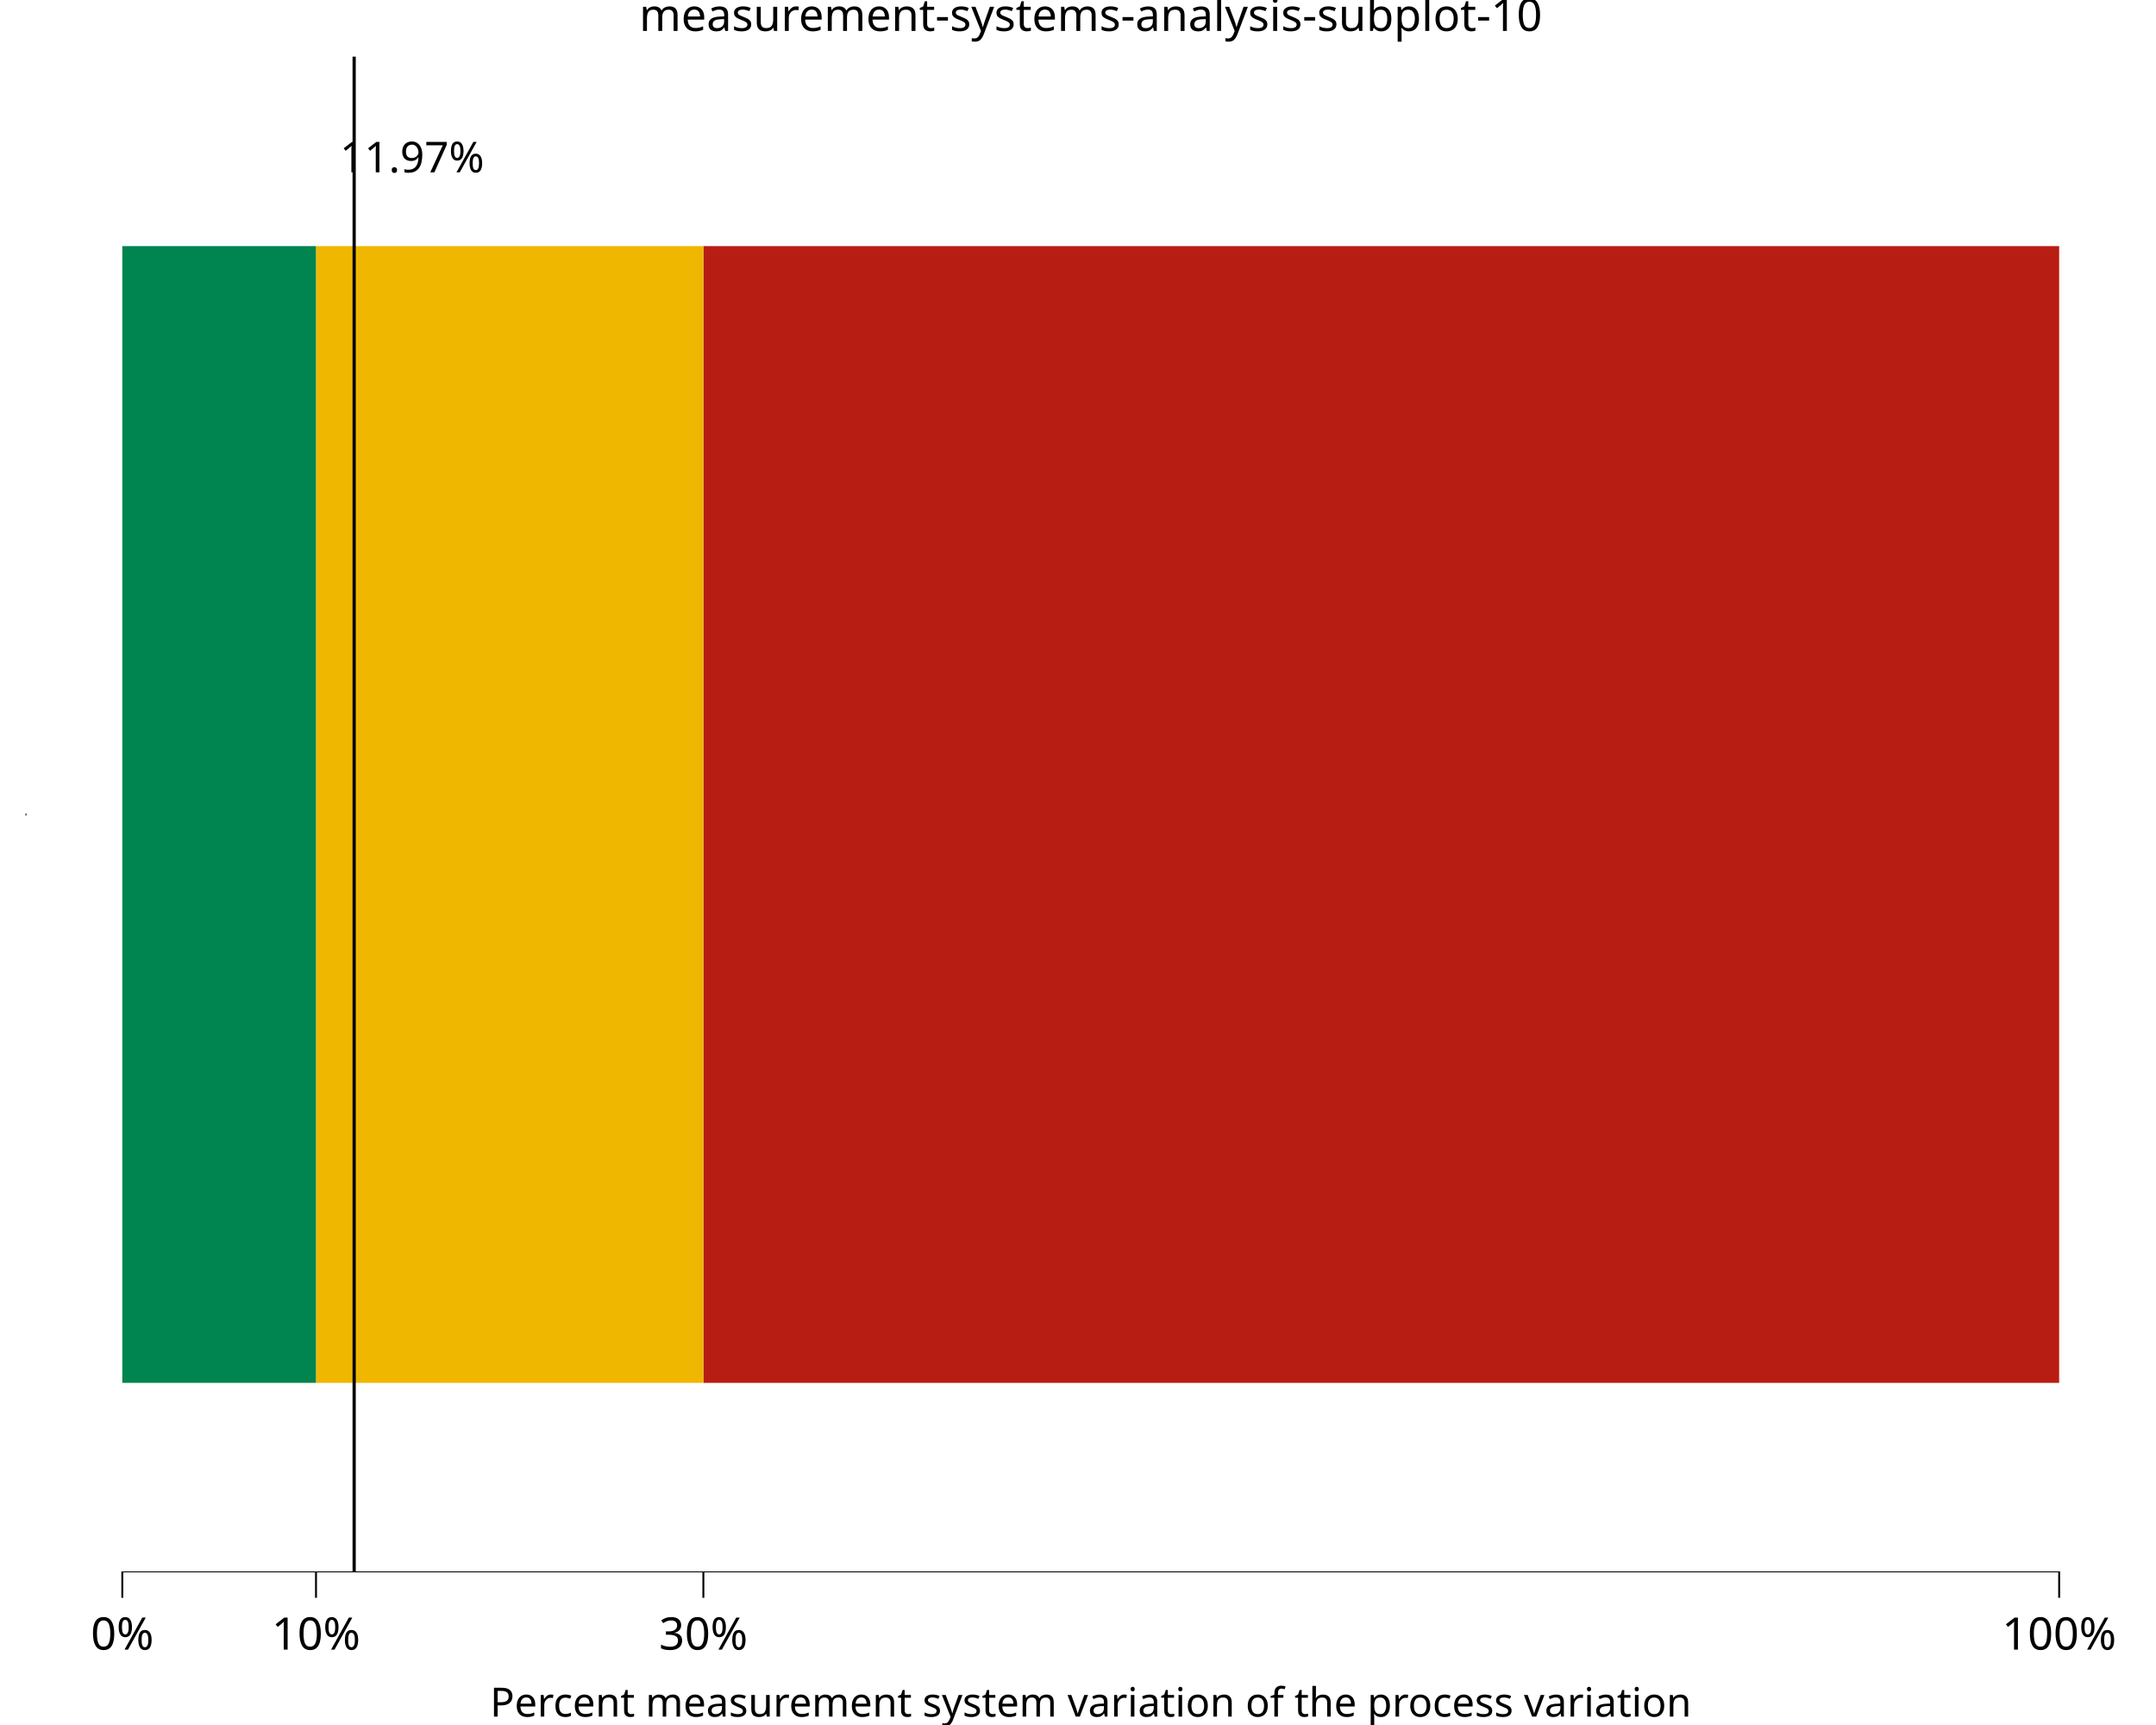
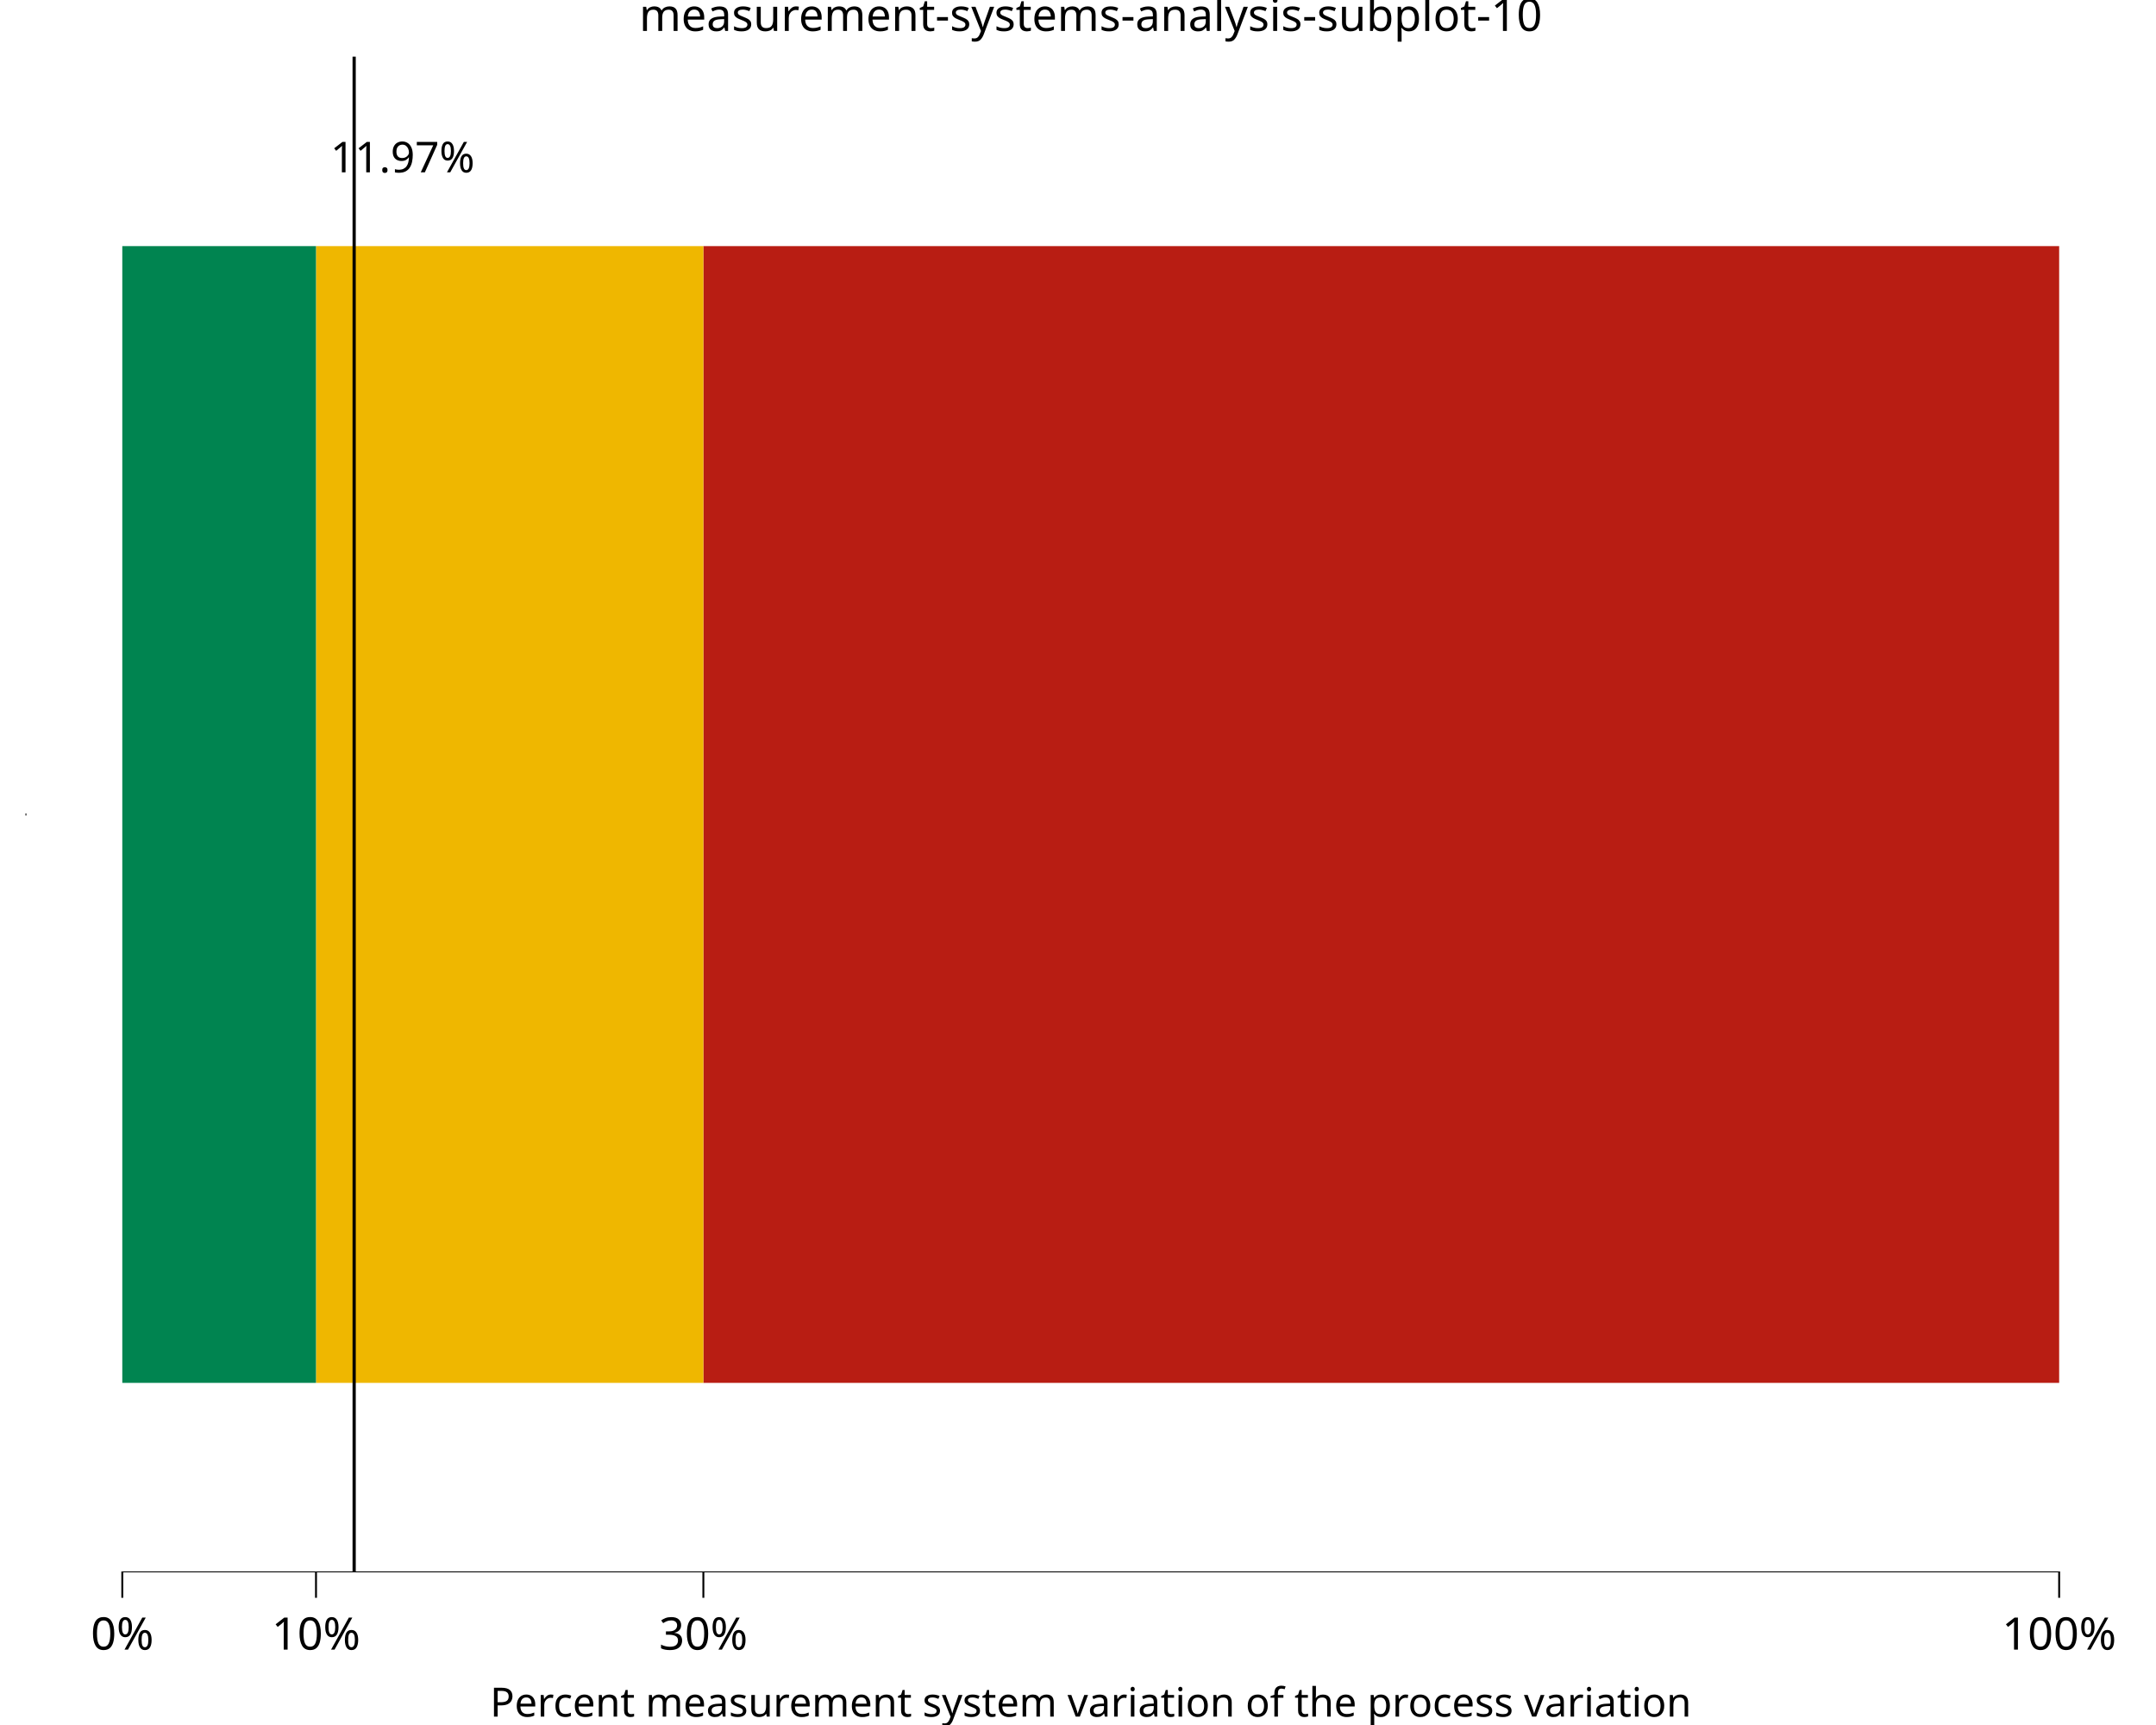
<svg xmlns="http://www.w3.org/2000/svg" class="svglite" data-engine-version="2.0" width="720.00pt" height="576.00pt" viewBox="0 0 720.00 576.00">
  <defs>
    <style type="text/css">
    .svglite line, .svglite polyline, .svglite polygon, .svglite path, .svglite rect, .svglite circle {
      fill: none;
      stroke: #000000;
      stroke-linecap: round;
      stroke-linejoin: round;
      stroke-miterlimit: 10.00;
    }
  </style>
  </defs>
  <rect width="100%" height="100%" style="stroke: none; fill: #FFFFFF;" />
  <defs>
    <clipPath id="cpMC4wMHw3MjAuMDB8MC4wMHw1NzYuMDA=">
      <rect x="0.00" y="0.00" width="720.00" height="576.00" />
    </clipPath>
  </defs>
  <g clip-path="url(#cpMC4wMHw3MjAuMDB8MC4wMHw1NzYuMDA=)">
    <rect x="0.00" y="0.00" width="720.00" height="576.00" style="stroke-width: 10.67; stroke: none;" />
  </g>
  <defs>
    <clipPath id="cpOC41MHw3MjAuMDB8MTguOTJ8NTI1LjAz">
      <rect x="8.50" y="18.92" width="711.50" height="506.11" />
    </clipPath>
  </defs>
  <g clip-path="url(#cpOC41MHw3MjAuMDB8MTguOTJ8NTI1LjAz)">
    <rect x="8.50" y="18.92" width="711.50" height="506.11" style="stroke-width: 10.67; stroke: none;" />
    <rect x="234.89" y="82.18" width="452.77" height="379.58" style="stroke-width: 1.07; stroke: none; stroke-linecap: square; stroke-linejoin: miter; fill: #B81D13;" />
    <rect x="105.53" y="82.18" width="129.36" height="379.58" style="stroke-width: 1.07; stroke: none; stroke-linecap: square; stroke-linejoin: miter; fill: #EFB700;" />
    <rect x="40.84" y="82.18" width="64.68" height="379.58" style="stroke-width: 1.07; stroke: none; stroke-linecap: square; stroke-linejoin: miter; fill: #008450;" />
    <line x1="118.27" y1="525.03" x2="118.27" y2="18.92" style="stroke-width: 1.07; stroke-linecap: butt;" />
    <line x1="40.53" y1="525.03" x2="687.98" y2="525.03" style="stroke-width: 0.64; stroke-linecap: butt;" />
    <line x1="8.50" y1="272.29" x2="8.50" y2="271.65" style="stroke-width: 0.64; stroke-linecap: butt;" />
-     <text x="137.62" y="57.55" text-anchor="middle" style="font-size: 14.23px; font-family: sans;" textLength="48.25px" lengthAdjust="spacingAndGlyphs">11.97%</text>
+     <text x="134.44" y="57.55" text-anchor="middle" style="font-size: 14.23px; font-family: sans;" textLength="48.25px" lengthAdjust="spacingAndGlyphs">11.97%</text>
    <rect x="8.50" y="18.92" width="711.50" height="506.11" style="stroke-width: 0.00; stroke: none;" />
  </g>
  <g clip-path="url(#cpMC4wMHw3MjAuMDB8MC4wMHw1NzYuMDA=)">
    <polyline points="8.50,525.03 8.50,18.92 " style="stroke-width: 0.00; stroke: none; stroke-linecap: butt;" />
    <polyline points="8.50,525.03 720.00,525.03 " style="stroke-width: 0.00; stroke: none; stroke-linecap: butt;" />
    <polyline points="40.84,533.53 40.84,525.03 " style="stroke-width: 0.64; stroke-linecap: butt;" />
    <polyline points="105.53,533.53 105.53,525.03 " style="stroke-width: 0.64; stroke-linecap: butt;" />
    <polyline points="234.89,533.53 234.89,525.03 " style="stroke-width: 0.64; stroke-linecap: butt;" />
    <polyline points="687.66,533.53 687.66,525.03 " style="stroke-width: 0.64; stroke-linecap: butt;" />
    <text x="40.84" y="550.83" text-anchor="middle" style="font-size: 15.00px; font-family: sans;" textLength="21.68px" lengthAdjust="spacingAndGlyphs">0%</text>
    <text x="105.53" y="550.83" text-anchor="middle" style="font-size: 15.00px; font-family: sans;" textLength="30.02px" lengthAdjust="spacingAndGlyphs">10%</text>
    <text x="234.89" y="550.83" text-anchor="middle" style="font-size: 15.00px; font-family: sans;" textLength="30.02px" lengthAdjust="spacingAndGlyphs">30%</text>
    <text x="687.66" y="550.83" text-anchor="middle" style="font-size: 15.00px; font-family: sans;" textLength="38.37px" lengthAdjust="spacingAndGlyphs">100%</text>
    <text x="364.25" y="573.20" text-anchor="middle" style="font-size: 13.50px; font-family: sans;" textLength="377.49px" lengthAdjust="spacingAndGlyphs">Percent measurement system variation of the process variation</text>
    <text x="364.25" y="10.32" text-anchor="middle" style="font-size: 15.00px; font-family: sans;" textLength="286.01px" lengthAdjust="spacingAndGlyphs">measurement-systems-analysis-subplot-10</text>
  </g>
</svg>
